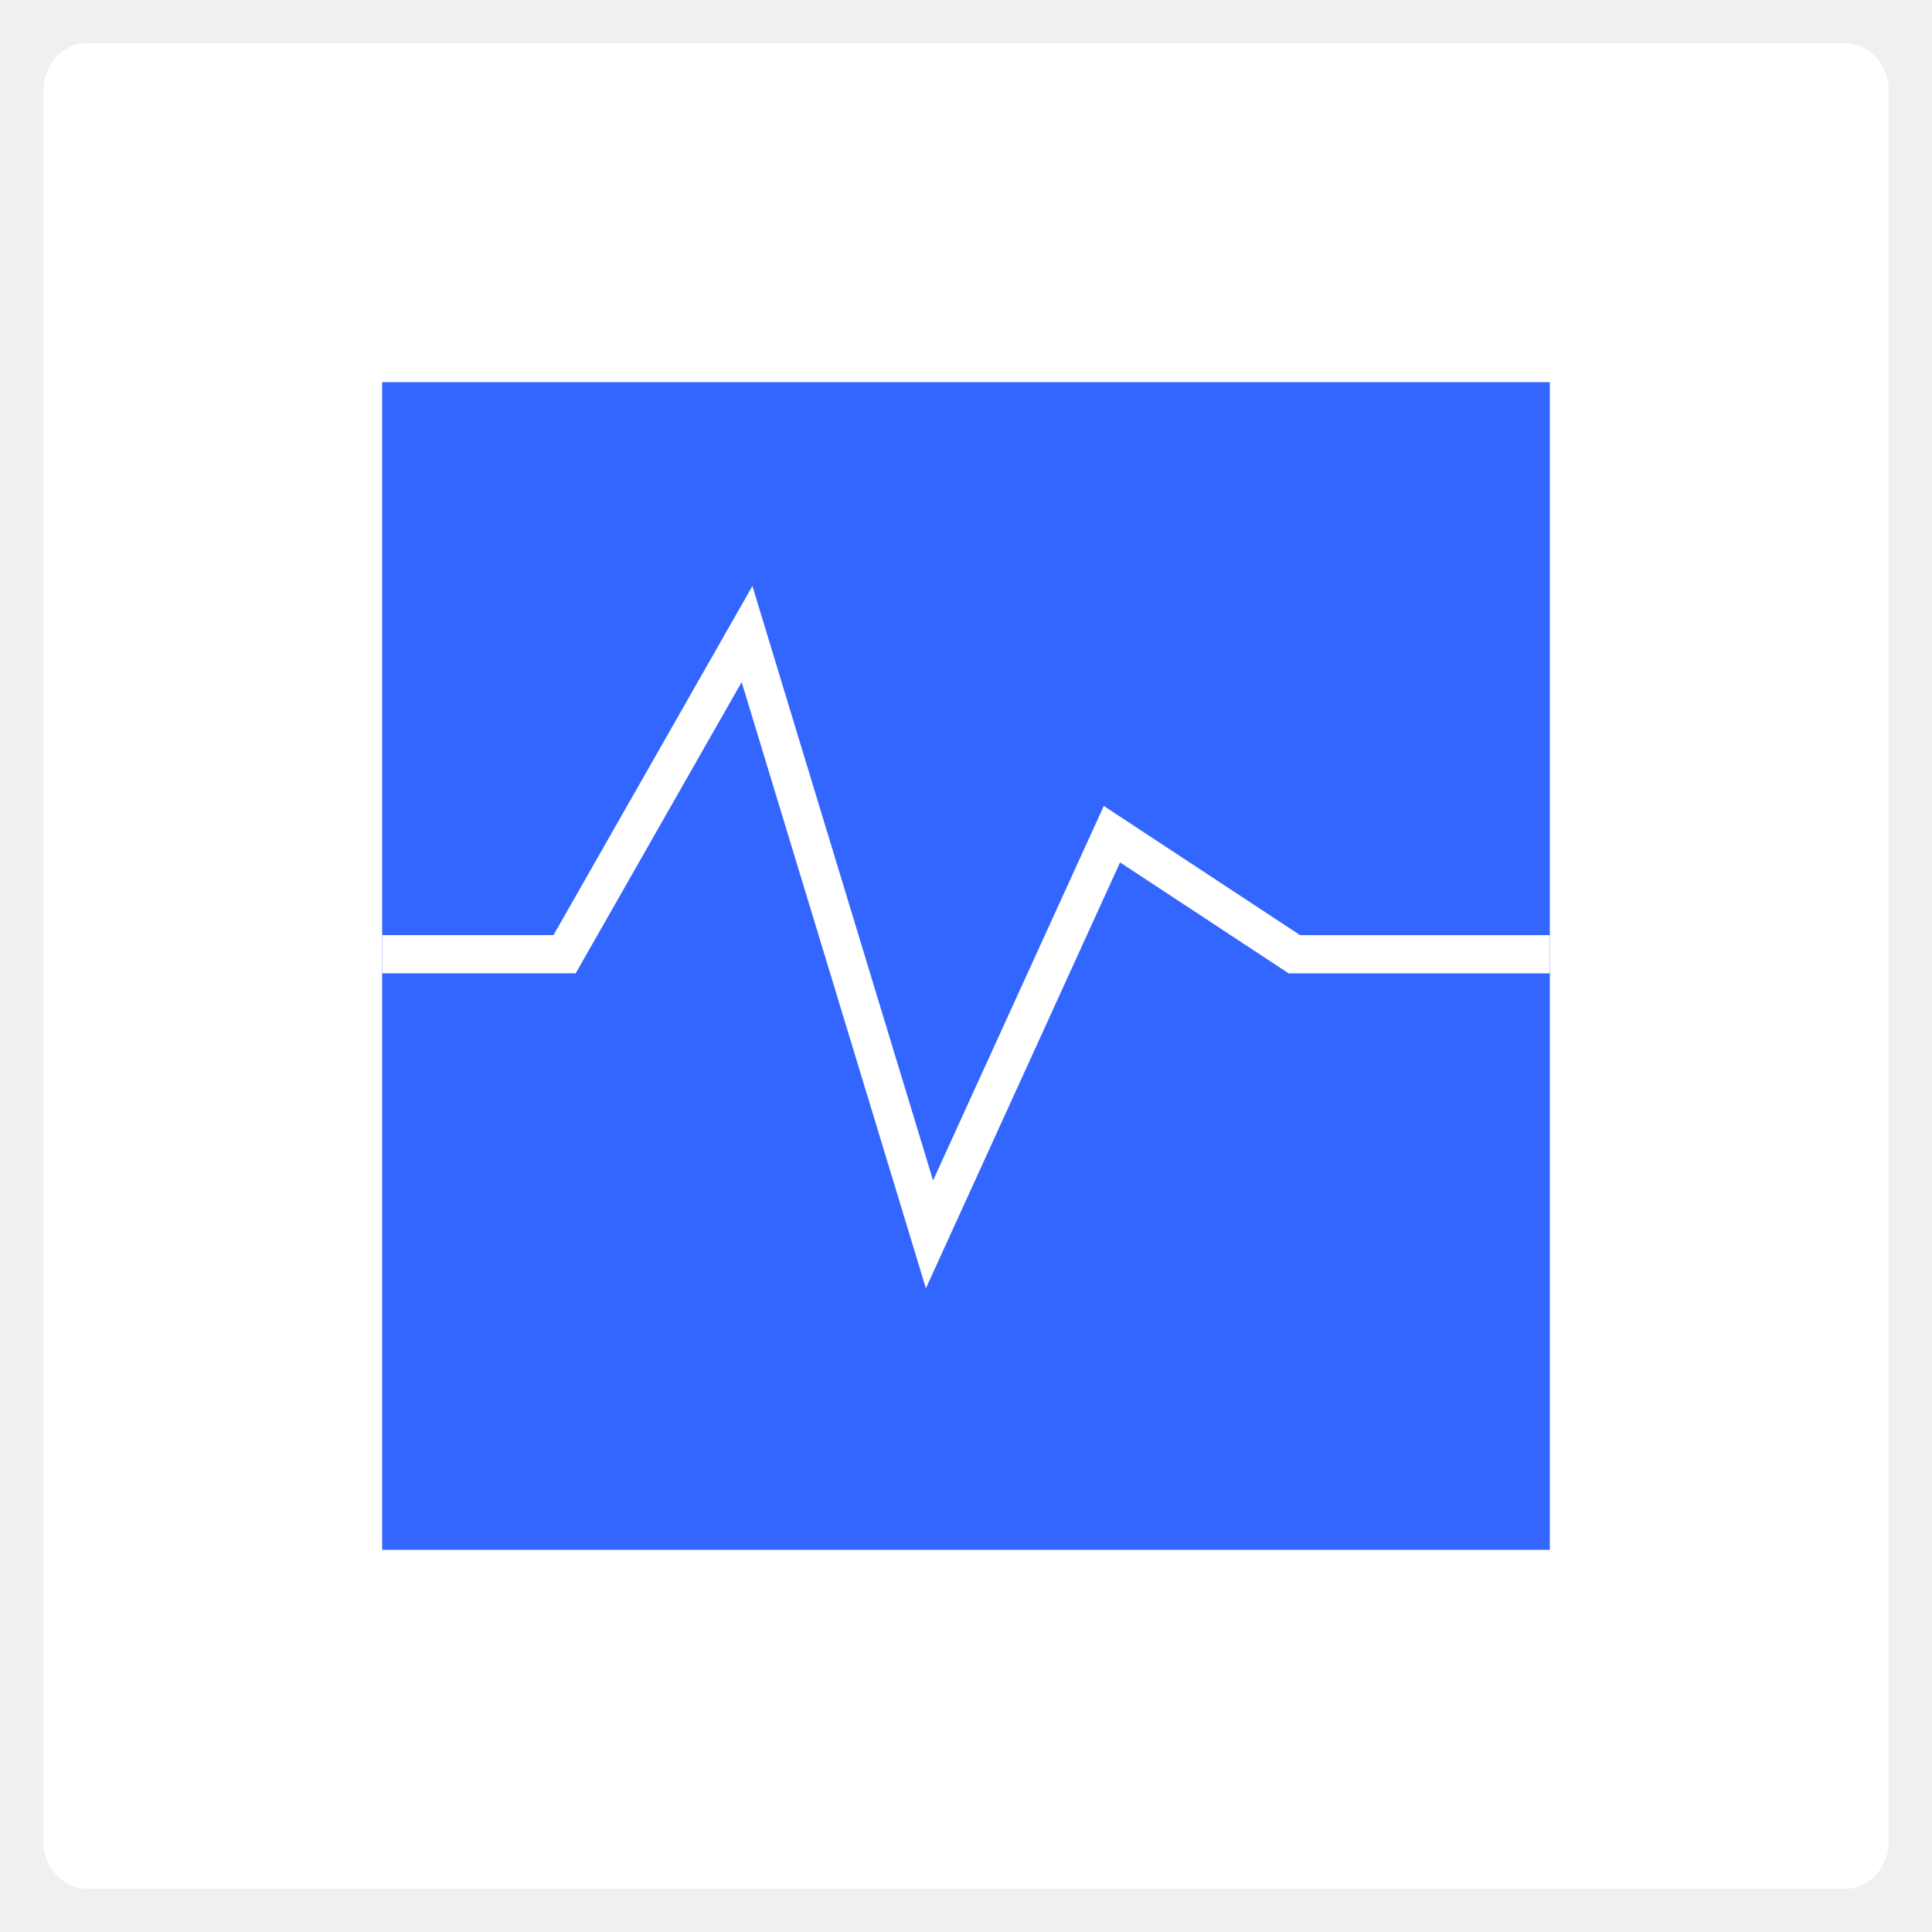
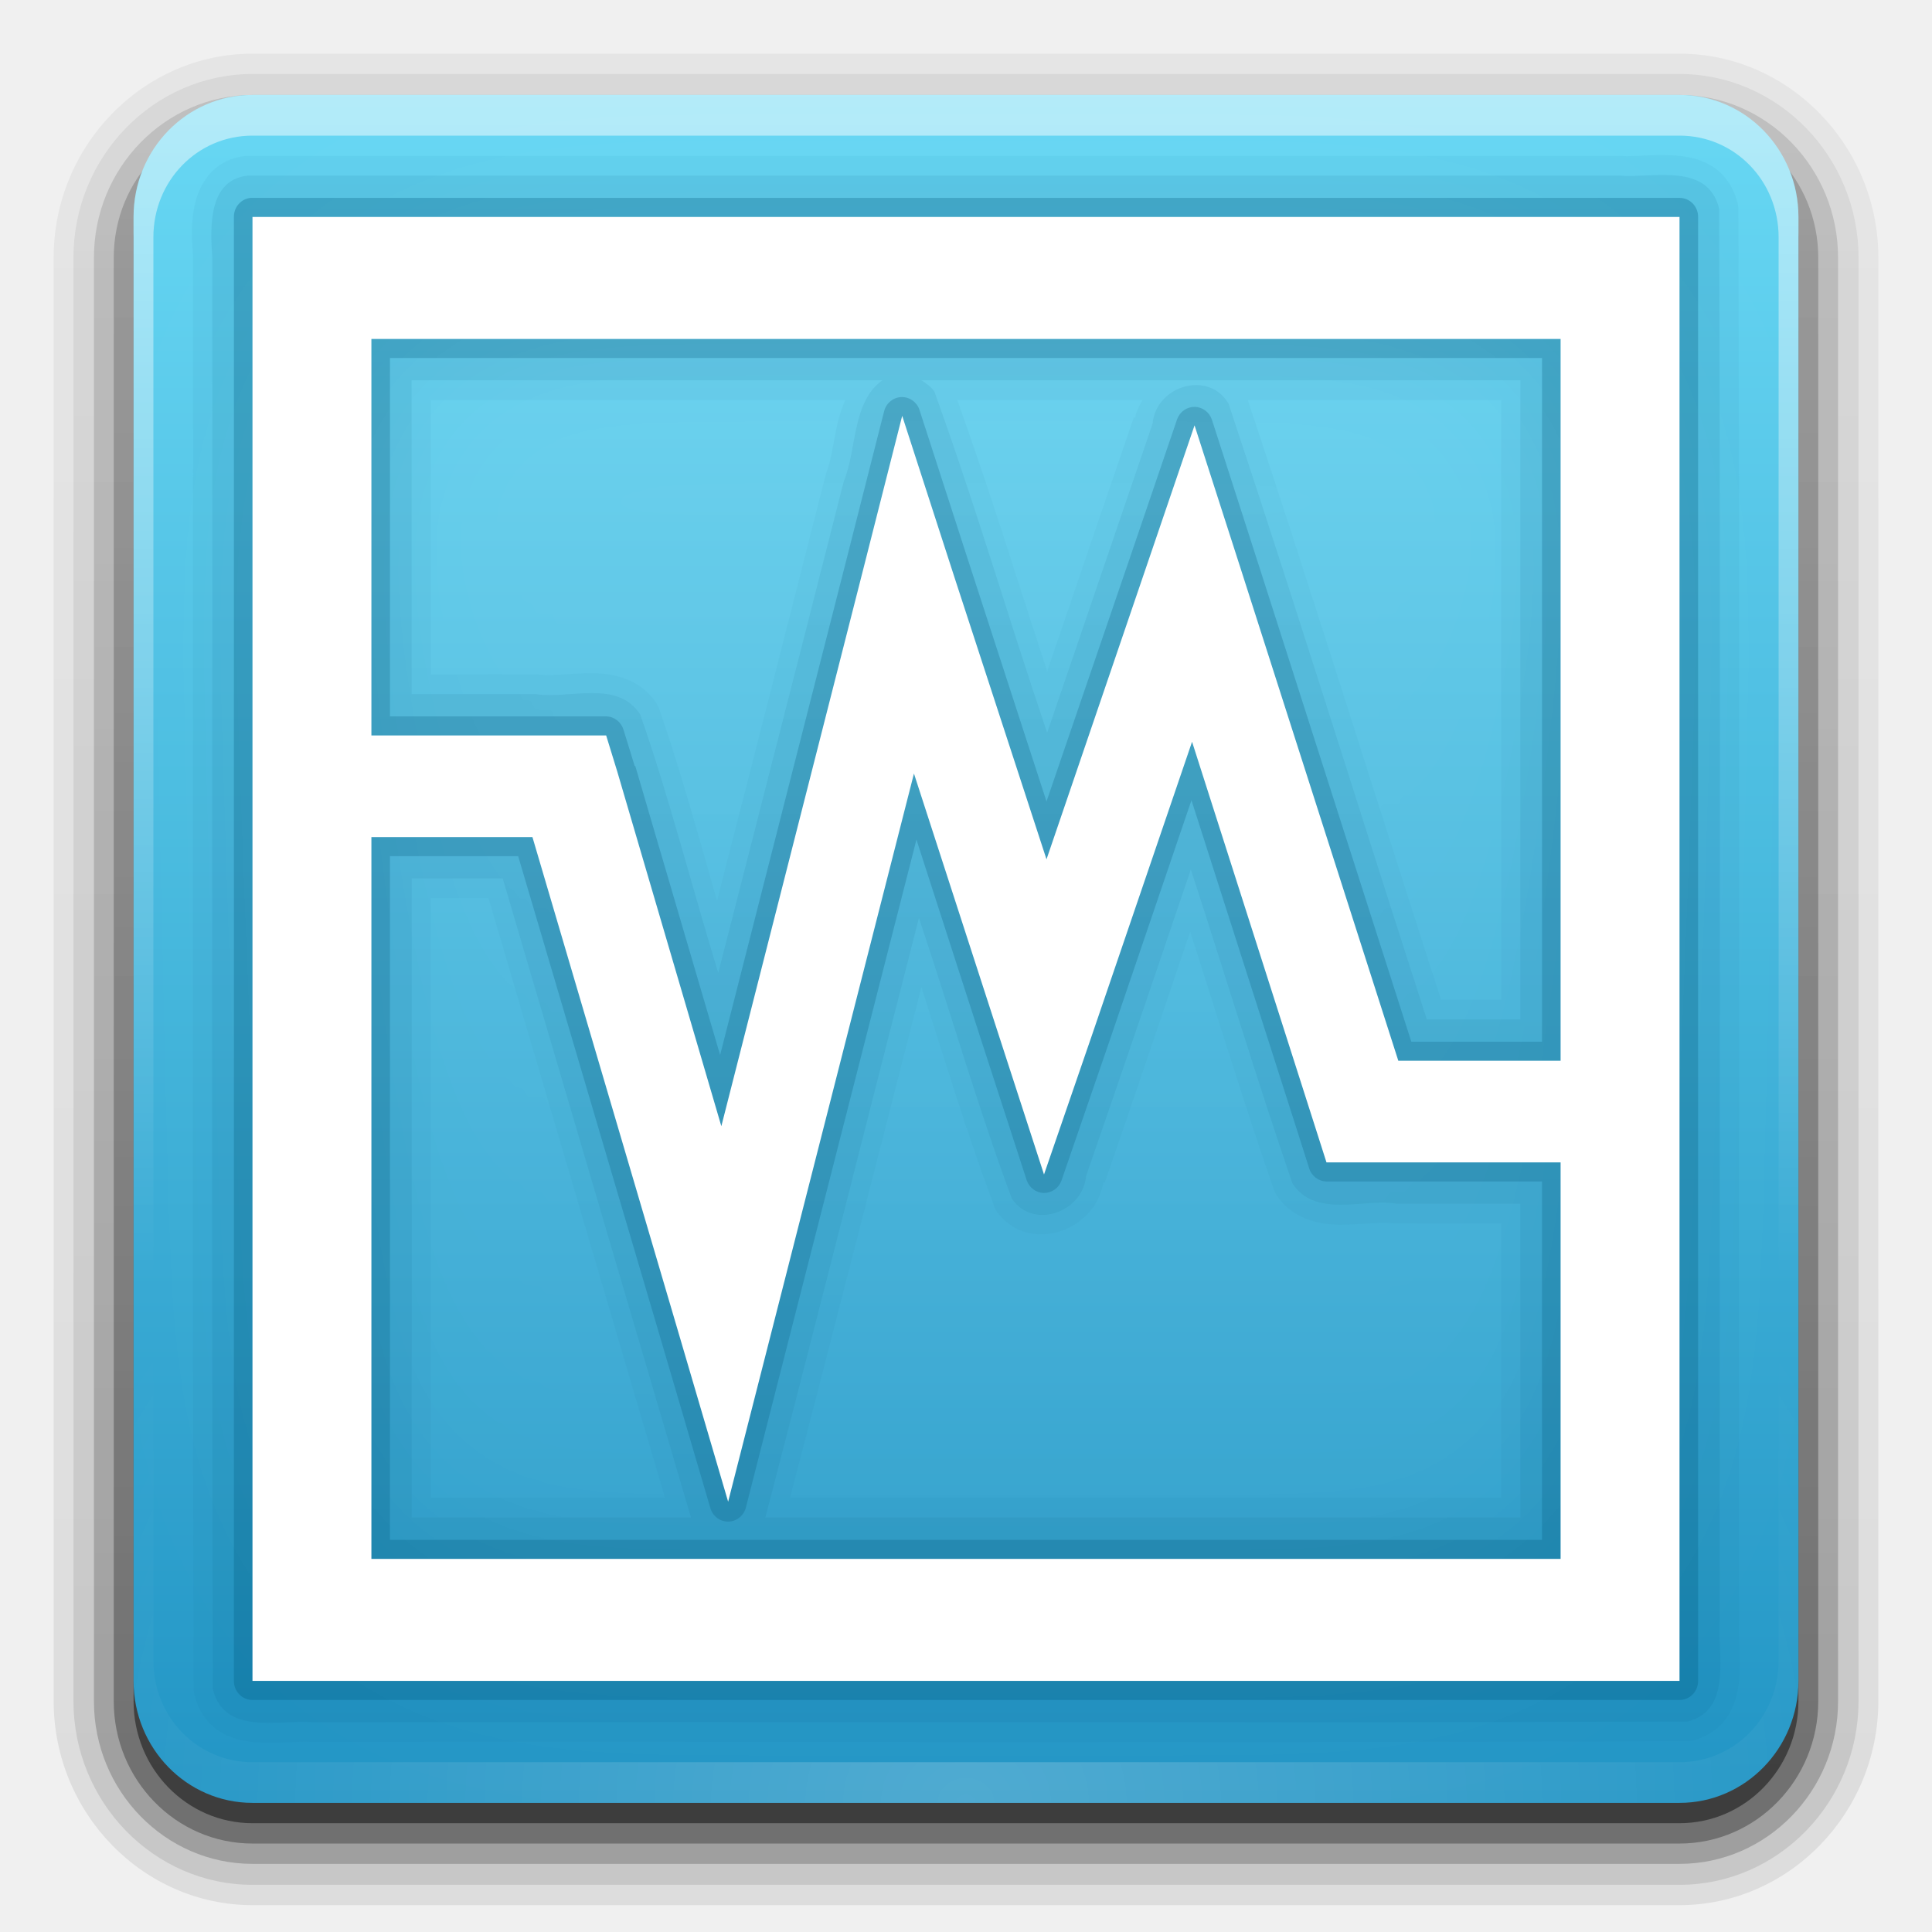
- <svg xmlns="http://www.w3.org/2000/svg" xmlns:xlink="http://www.w3.org/1999/xlink" width="60" height="60" id="svg2" version="1.1" style="display:inline">
-   <defs id="defs4">
-     <linearGradient id="linearGradient3801">
-       <stop style="stop-color:#ffffff;stop-opacity:1;" offset="0" id="stop3803" />
-       <stop style="stop-color:#000000;stop-opacity:1;" offset="1" id="stop3805" />
+ <svg xmlns="http://www.w3.org/2000/svg" xmlns:xlink="http://www.w3.org/1999/xlink" version="1.0" width="72" height="72" id="svg2408">
+   <defs id="defs2410">
+     <linearGradient x1="45.448" y1="92.54" x2="45.448" y2="7.017" id="ButtonShadow" gradientUnits="userSpaceOnUse" gradientTransform="scale(1.005865,0.994169)">
+       <stop id="stop3750" style="stop-color:#000000;stop-opacity:1" offset="0" />
+       <stop id="stop3752" style="stop-color:#000000;stop-opacity:0.588" offset="1" />
    </linearGradient>
-     <linearGradient xlink:href="#linearGradient3801" id="linearGradient3807" x1="430" y1="252" x2="255" y2="252" gradientUnits="userSpaceOnUse" gradientTransform="matrix(0.1169812,0,0,0.1169812,0.1698113,451.9359)" />
-     <linearGradient xlink:href="#linearGradient3801" id="linearGradient3815" x1="75.794" y1="527" x2="80" y2="272" gradientUnits="userSpaceOnUse" gradientTransform="matrix(0.1390511,0,0,-0.07798741,18.87592,502.6277)" />
-     <linearGradient xlink:href="#linearGradient3801" id="linearGradient3823" x1="80" y1="247" x2="255" y2="252" gradientUnits="userSpaceOnUse" gradientTransform="matrix(0.1169812,0,0,0.1169812,0.1698113,451.9359)" />
-     <linearGradient xlink:href="#linearGradient3801" id="linearGradient3831" x1="71.587" y1="527" x2="80" y2="272" gradientUnits="userSpaceOnUse" gradientTransform="matrix(0.1390511,0,0,0.08257493,18.87592,458.9547)" />
-     <filter id="filter3976" width="1.5" height="1.5" x="-0.25" y="-0.25" color-interpolation-filters="sRGB">
-       <feGaussianBlur id="feGaussianBlur3978" in="SourceAlpha" stdDeviation="1" result="blur" />
-       <feColorMatrix id="feColorMatrix3980" result="bluralpha" type="matrix" values="1 0 0 0 0 0 1 0 0 0 0 0 1 0 0 0 0 0 0.6 0 " />
-       <feOffset id="feOffset3982" in="bluralpha" dx="10" dy="10" result="offsetBlur" />
-       <feMerge id="feMerge3984">
-         <feMergeNode id="feMergeNode3986" in="offsetBlur" />
-         <feMergeNode id="feMergeNode3988" in="SourceGraphic" />
-       </feMerge>
+     <linearGradient id="linearGradient3737">
+       <stop id="stop3739" style="stop-color:#ffffff;stop-opacity:1" offset="0" />
+       <stop id="stop3741" style="stop-color:#ffffff;stop-opacity:0" offset="1" />
+     </linearGradient>
+     <linearGradient id="linearGradient3700">
+       <stop id="stop3702" style="stop-color:#2295c5;stop-opacity:1" offset="0" />
+       <stop id="stop3704" style="stop-color:#68d8f4;stop-opacity:1" offset="1" />
+     </linearGradient>
+     <filter color-interpolation-filters="sRGB" id="filter3174">
+       <feGaussianBlur id="feGaussianBlur3176" stdDeviation="1.71" />
    </filter>
+     <linearGradient x1="36.357" y1="6" x2="36.357" y2="63.893" id="linearGradient3188" xlink:href="#linearGradient3737" gradientUnits="userSpaceOnUse" />
+     <filter x="-0.192" y="-0.192" width="1.384" height="1.384" color-interpolation-filters="sRGB" id="filter3794">
+       <feGaussianBlur id="feGaussianBlur3796" stdDeviation="5.28" />
+     </filter>
+     <linearGradient x1="48" y1="20.221" x2="48" y2="138.661" id="linearGradient3613" xlink:href="#linearGradient3737" gradientUnits="userSpaceOnUse" />
+     <radialGradient cx="48" cy="90.172" r="42" fx="48" fy="90.172" id="radialGradient3619" xlink:href="#linearGradient3737" gradientUnits="userSpaceOnUse" gradientTransform="matrix(1.157313,0,0,0.9959077,-7.551021,0.1971319)" />
+     <clipPath id="clipPath3613">
+       <rect width="84" height="84" rx="6" ry="6" x="6" y="6" id="rect3615" style="fill:#ffffff;fill-opacity:1;fill-rule:nonzero;stroke:none" />
+     </clipPath>
+     <linearGradient x1="48" y1="90" x2="48" y2="5.988" id="linearGradient3617" xlink:href="#linearGradient3700" gradientUnits="userSpaceOnUse" />
+     <linearGradient x1="45.448" y1="92.54" x2="45.448" y2="7.017" id="ButtonShadow-0" gradientUnits="userSpaceOnUse" gradientTransform="matrix(1.005865,0,0,0.994169,100,0)">
+       <stop id="stop3750-8" style="stop-color:#000000;stop-opacity:1" offset="0" />
+       <stop id="stop3752-5" style="stop-color:#000000;stop-opacity:0.588" offset="1" />
+     </linearGradient>
+     <linearGradient x1="32.251" y1="6.132" x2="32.251" y2="90.239" id="linearGradient3780" xlink:href="#ButtonShadow-0" gradientUnits="userSpaceOnUse" gradientTransform="matrix(1.02381,0,0,1.011905,-1.142857,-98.07143)" />
+     <linearGradient x1="32.251" y1="6.132" x2="32.251" y2="90.239" id="linearGradient3772" xlink:href="#ButtonShadow-0" gradientUnits="userSpaceOnUse" gradientTransform="matrix(1.02381,0,0,1.011905,-1.142857,-98.07143)" />
+     <linearGradient x1="32.251" y1="6.132" x2="32.251" y2="90.239" id="linearGradient3725" xlink:href="#ButtonShadow-0" gradientUnits="userSpaceOnUse" gradientTransform="matrix(1.02381,0,0,1.011905,-1.142857,-98.07143)" />
+     <linearGradient x1="32.251" y1="6.132" x2="32.251" y2="90.239" id="linearGradient3721" xlink:href="#ButtonShadow-0" gradientUnits="userSpaceOnUse" gradientTransform="translate(0,-97)" />
+     <linearGradient x1="32.251" y1="6.132" x2="32.251" y2="90.239" id="linearGradient3122" xlink:href="#ButtonShadow-0" gradientUnits="userSpaceOnUse" gradientTransform="matrix(1.02381,0,0,1.011905,-1.142857,-98.07143)" />
  </defs>
-   <g id="layer1" transform="translate(0.5,-992.8622)" style="display:inline">
-     <rect style="fill:#ffffff;fill-opacity:1;stroke:none" id="rect3755" width="57.321" height="57.321" x="0.84" y="994.202" rx="1.365" ry="1.508" />
-     <rect style="fill:#000000;fill-opacity:1" id="rect3866" width="0.432" height="0.324" x="14.966" y="1032.858" rx="0.877" ry="0.324" />
+   <g id="layer2" style="display:none" transform="translate(0,-24)">
+     <rect width="86" height="85" rx="6" ry="6" x="5" y="7" id="rect3745" style="opacity:0.9;fill:url(#ButtonShadow);fill-opacity:1;fill-rule:nonzero;stroke:none;filter:url(#filter3174)" />
  </g>
-   <g id="layer4" style="display:inline" transform="translate(0,-452)">
-     <rect y="463.868" x="11.868" height="36.264" width="36.264" id="rect3833" style="fill:#3366ff;fill-opacity:1;stroke:none;display:inline" />
-     <path style="fill:none;stroke:#ffffff;stroke-width:1.187px;stroke-linecap:butt;stroke-linejoin:miter;stroke-opacity:1" d="m 11.868,481.634 5.666,0 5.666,-9.943 5.666,18.644 5.666,-12.429 5.666,3.729 7.933,0" id="path3754" />
+   <g id="layer3" style="display:inline" transform="matrix(0.7386286,0,0,0.7577213,0.5458249,-1.007207)">
+     <path d="m 12,-95.031 c -5.511,0 -10.031,4.52 -10.031,10.031 l 0,71 c 0,5.511 4.52,10.031 10.031,10.031 l 72,0 c 5.511,0 10.031,-4.52 10.031,-10.031 l 0,-71 c 0,-5.511 -4.52,-10.031 -10.031,-10.031 l -72,0 z" transform="scale(1,-1)" id="path3786" style="opacity:0.08;fill:url(#linearGradient3122);fill-opacity:1;fill-rule:nonzero;stroke:none;display:inline" />
+     <path d="m 12,-94.031 c -4.972,0 -9.031,4.06 -9.031,9.031 l 0,71 c 0,4.972 4.06,9.031 9.031,9.031 l 72,0 c 4.972,0 9.031,-4.06 9.031,-9.031 l 0,-71 c 0,-4.972 -4.06,-9.031 -9.031,-9.031 l -72,0 z" transform="scale(1,-1)" id="path3778" style="opacity:0.1;fill:url(#linearGradient3780);fill-opacity:1;fill-rule:nonzero;stroke:none;display:inline" />
+     <path d="m 12,-93 c -4.409,0 -8,3.591 -8,8 l 0,71 c 0,4.409 3.591,8 8,8 l 72,0 c 4.409,0 8,-3.591 8,-8 l 0,-71 c 0,-4.409 -3.591,-8 -8,-8 l -72,0 z" transform="scale(1,-1)" id="path3770" style="opacity:0.2;fill:url(#linearGradient3772);fill-opacity:1;fill-rule:nonzero;stroke:none;display:inline" />
+     <rect width="86" height="85" rx="7" ry="7" x="5" y="-92" transform="scale(1,-1)" id="rect3723" style="opacity:0.3;fill:url(#linearGradient3725);fill-opacity:1;fill-rule:nonzero;stroke:none;display:inline" />
+     <rect width="84" height="84" rx="6" ry="6" x="6" y="-91" transform="scale(1,-1)" id="rect3716" style="opacity:0.45;fill:url(#linearGradient3721);fill-opacity:1;fill-rule:nonzero;stroke:none;display:inline" />
  </g>
-   <g id="layer3" style="display:none" transform="translate(0,-452)">
-     <rect style="opacity:0.5;fill:#000000;fill-opacity:1;stroke:none" id="rect3858" width="62" height="62" x="-1" y="451" />
-     <rect ry="1.508" rx="1.365" y="453.34" x="1.34" height="57.321" width="57.321" id="rect3796" style="fill:#ffffff;fill-opacity:1;stroke:none;display:inline" />
-     <path id="path3782" d="M 30,481.415 9.528,461.528 l 0,40.943 z" style="fill:url(#linearGradient3823);fill-opacity:1;stroke:none;display:inline" />
-     <path style="fill:url(#linearGradient3807);fill-opacity:1;stroke:none;display:inline" d="m 30,481.415 20.472,-19.887 0,40.943 z" id="path3787" />
-     <path id="path3790" d="m 30,481.415 20.472,-19.887 -40.943,0 z" style="fill:url(#linearGradient3815);fill-opacity:1;stroke:none;display:inline" />
-     <path id="path3793" d="m 30,481.415 20.472,21.057 -40.943,0 z" style="fill:url(#linearGradient3831);fill-opacity:1;stroke:none;display:inline" />
-     <rect style="fill:#dcdcdc;fill-opacity:1;stroke:none;display:inline" id="rect3838" width="36.264" height="36.264" x="11.868" y="463.868" />
-     <path id="path3841" d="m 11.868,481.634 5.666,0 5.666,-9.943 5.666,18.644 5.666,-12.429 5.666,3.729 7.933,0" style="fill:none;stroke:#ffffff;stroke-width:1.187px;stroke-linecap:butt;stroke-linejoin:miter;stroke-opacity:1;display:inline" />
+   <g id="layer1" transform="matrix(0.7386286,0,0,0.7577213,0.5458249,-1.007207)">
+     <rect width="84" height="84" rx="6" ry="6" x="6" y="6" id="rect2419" style="fill:url(#linearGradient3617);fill-opacity:1;fill-rule:nonzero;stroke:none" />
+     <path d="M 12,6 C 8.676,6 6,8.676 6,12 l 0,2 0,68 0,2 c 0,0.335 0.041,0.651 0.094,0.969 0.049,0.296 0.097,0.597 0.188,0.875 0.01,0.03 0.021,0.064 0.031,0.094 0.099,0.288 0.235,0.547 0.375,0.812 0.145,0.274 0.316,0.536 0.5,0.781 0.184,0.246 0.374,0.473 0.594,0.688 0.44,0.428 0.943,0.815 1.5,1.094 0.279,0.14 0.573,0.247 0.875,0.344 -0.256,-0.1 -0.487,-0.236 -0.719,-0.375 -0.007,-0.004 -0.024,0.004 -0.031,0 -0.032,-0.019 -0.062,-0.043 -0.094,-0.062 -0.12,-0.077 -0.231,-0.164 -0.344,-0.25 -0.106,-0.081 -0.213,-0.161 -0.312,-0.25 C 8.478,88.557 8.309,88.373 8.156,88.188 8.049,88.057 7.938,87.922 7.844,87.781 7.819,87.743 7.805,87.695 7.781,87.656 7.716,87.553 7.651,87.452 7.594,87.344 7.493,87.149 7.388,86.928 7.312,86.719 7.305,86.697 7.289,86.678 7.281,86.656 7.249,86.564 7.245,86.469 7.219,86.375 7.188,86.268 7.148,86.172 7.125,86.062 7.052,85.721 7,85.364 7,85 L 7,83 7,15 7,13 C 7,10.218 9.218,8 12,8 l 2,0 68,0 2,0 c 2.782,0 5,2.218 5,5 l 0,2 0,68 0,2 c 0,0.364 -0.052,0.721 -0.125,1.062 -0.044,0.207 -0.088,0.398 -0.156,0.594 -0.008,0.022 -0.023,0.041 -0.031,0.062 -0.063,0.174 -0.138,0.367 -0.219,0.531 -0.042,0.083 -0.079,0.17 -0.125,0.25 -0.055,0.097 -0.127,0.188 -0.188,0.281 -0.094,0.141 -0.205,0.276 -0.312,0.406 -0.143,0.174 -0.303,0.347 -0.469,0.5 -0.011,0.01 -0.02,0.021 -0.031,0.031 -0.138,0.126 -0.285,0.234 -0.438,0.344 -0.103,0.073 -0.204,0.153 -0.312,0.219 -0.007,0.004 -0.024,-0.004 -0.031,0 -0.232,0.139 -0.463,0.275 -0.719,0.375 0.302,-0.097 0.596,-0.204 0.875,-0.344 0.557,-0.279 1.06,-0.666 1.5,-1.094 0.22,-0.214 0.409,-0.442 0.594,-0.688 0.184,-0.246 0.355,-0.508 0.5,-0.781 0.14,-0.265 0.276,-0.525 0.375,-0.812 0.01,-0.031 0.021,-0.063 0.031,-0.094 0.09,-0.278 0.139,-0.579 0.188,-0.875 C 89.959,84.651 90,84.335 90,84 l 0,-2 0,-68 0,-2 C 90,8.676 87.324,6 84,6 L 12,6 z" id="rect3728" style="opacity:0.5;fill:url(#linearGradient3188);fill-opacity:1;fill-rule:nonzero;stroke:none" />
+     <path d="M 12,90 C 8.676,90 6,87.324 6,84 L 6,82 6,14 6,12 c 0,-0.335 0.041,-0.651 0.094,-0.969 0.049,-0.296 0.097,-0.597 0.188,-0.875 C 6.291,10.126 6.302,10.093 6.312,10.062 6.411,9.775 6.547,9.515 6.688,9.25 6.832,8.976 7.003,8.714 7.188,8.469 7.372,8.223 7.561,7.995 7.781,7.781 8.221,7.353 8.724,6.967 9.281,6.688 9.56,6.548 9.855,6.441 10.156,6.344 9.9,6.444 9.67,6.58 9.438,6.719 c -0.007,0.004 -0.024,-0.004 -0.031,0 -0.032,0.019 -0.062,0.043 -0.094,0.062 -0.12,0.077 -0.231,0.164 -0.344,0.25 -0.106,0.081 -0.213,0.161 -0.312,0.25 C 8.478,7.443 8.309,7.627 8.156,7.812 8.049,7.943 7.938,8.078 7.844,8.219 7.819,8.257 7.805,8.305 7.781,8.344 7.716,8.447 7.651,8.548 7.594,8.656 7.493,8.851 7.388,9.072 7.312,9.281 7.305,9.303 7.289,9.322 7.281,9.344 7.249,9.436 7.245,9.531 7.219,9.625 7.188,9.732 7.148,9.828 7.125,9.938 7.052,10.279 7,10.636 7,11 l 0,2 0,68 0,2 c 0,2.782 2.218,5 5,5 l 2,0 68,0 2,0 c 2.782,0 5,-2.218 5,-5 l 0,-2 0,-68 0,-2 C 89,10.636 88.948,10.279 88.875,9.938 88.831,9.731 88.787,9.54 88.719,9.344 88.711,9.322 88.695,9.303 88.688,9.281 88.625,9.108 88.549,8.914 88.469,8.75 88.427,8.667 88.39,8.58 88.344,8.5 88.289,8.403 88.217,8.312 88.156,8.219 88.062,8.078 87.951,7.943 87.844,7.812 87.701,7.638 87.541,7.466 87.375,7.312 87.364,7.302 87.355,7.291 87.344,7.281 87.205,7.156 87.059,7.047 86.906,6.938 86.804,6.864 86.702,6.784 86.594,6.719 c -0.007,-0.004 -0.024,0.004 -0.031,0 -0.232,-0.139 -0.463,-0.275 -0.719,-0.375 0.302,0.097 0.596,0.204 0.875,0.344 0.557,0.279 1.06,0.666 1.5,1.094 0.22,0.214 0.409,0.442 0.594,0.688 0.184,0.246 0.355,0.508 0.5,0.781 0.14,0.265 0.276,0.525 0.375,0.812 0.01,0.031 0.021,0.063 0.031,0.094 0.09,0.278 0.139,0.579 0.188,0.875 C 89.959,11.349 90,11.665 90,12 l 0,2 0,68 0,2 c 0,3.324 -2.676,6 -6,6 l -72,0 z" id="path3615" style="opacity:0.2;fill:url(#radialGradient3619);fill-opacity:1;fill-rule:nonzero;stroke:none" />
+     <path d="M 11.625,9 C 10.943,9.077 10.362,9.355 9.938,9.781 9.513,10.208 9.26,10.743 9.125,11.25 8.86,12.241 8.949,13.219 9,13.969 c 1.85e-5,0.021 -1.84e-5,0.042 0,0.062 0.021,23.456 -0.042,46.917 0.031,70.375 a 0.981,0.981 0 0 0 0.031,0.25 c 0.193,0.76 0.605,1.37 1.156,1.75 0.551,0.38 1.174,0.531 1.75,0.594 1.153,0.125 2.295,-0.051 2.969,0 A 0.981,0.981 0 0 0 15,87 c 23.128,-0.021 46.275,0.042 69.406,-0.031 a 0.981,0.981 0 0 0 0.25,-0.031 c 0.76,-0.193 1.37,-0.605 1.75,-1.156 0.38,-0.551 0.531,-1.174 0.594,-1.75 0.125,-1.153 -0.051,-2.295 0,-2.969 A 0.981,0.981 0 0 0 87,81 C 86.979,57.872 87.042,34.725 86.969,11.594 a 0.981,0.981 0 0 0 -0.031,-0.25 C 86.744,10.584 86.332,9.974 85.781,9.594 85.23,9.214 84.608,9.063 84.031,9 82.879,8.875 81.737,9.051 81.062,9 A 0.981,0.981 0 0 0 81,9 L 11.75,9 A 0.981,0.981 0 0 0 11.625,9 z M 21,21 41.906,21 c -0.152,0.372 -0.293,0.736 -0.375,1.094 -0.226,0.985 -0.337,1.916 -0.594,2.531 A 0.981,0.981 0 0 0 40.906,24.75 C 39.094,31.709 37.264,38.667 35.438,45.625 34.502,42.459 33.618,39.252 32.5,36.125 a 0.981,0.981 0 0 0 -0.125,-0.219 c -0.808,-1.192 -2.168,-1.468 -3.25,-1.469 -1.082,-8.52e-4 -2.065,0.157 -2.688,0.062 a 0.981,0.981 0 0 0 -0.156,0 L 21,34.5 21,21 z m 26.562,0 9.344,0 c -0.152,0.277 -0.319,0.542 -0.375,0.875 l -0.062,-0.031 c -1.457,4.165 -2.92,8.333 -4.375,12.5 C 50.611,29.909 49.178,25.421 47.562,21 z M 62.219,21 75,21 l 0,29.5 -3.031,0 C 68.717,40.676 65.563,30.812 62.219,21 z M 21,45.5 l 2.906,0 c 2.967,9.824 5.958,19.737 8.906,29.5 L 21,75 21,45.5 z m 38.312,1.656 c 1.388,4.231 2.735,8.48 4.219,12.688 a 0.981,0.981 0 0 0 0.125,0.25 c 0.802,1.189 2.142,1.467 3.219,1.469 1.077,0.002 2.069,-0.155 2.688,-0.062 a 0.981,0.981 0 0 0 0.156,0 L 75,61.5 75,75 39.125,75 c 2.235,-8.368 4.43,-16.748 6.625,-25.125 1.175,3.581 2.299,7.197 3.656,10.75 A 0.981,0.981 0 0 0 49.5,60.844 c 1.533,2.203 5.004,1.131 5.438,-1.375 L 55,59.5 c 1.457,-4.108 2.88,-8.228 4.312,-12.344 z" id="path3695" style="opacity:0.05;fill:#005a80;fill-opacity:1;fill-rule:nonzero;stroke:none" />
+     <path d="M 11.75,9.969 C 9.767,10.192 9.868,12.481 9.969,13.967 9.99,37.446 9.927,60.931 10,84.406 c 0.581,2.285 3.29,1.496 5.012,1.625 C 38.143,86.01 61.279,86.073 84.406,86 c 2.285,-0.581 1.496,-3.29 1.625,-5.012 C 86.01,57.857 86.073,34.721 86,11.594 c -0.581,-2.285 -3.29,-1.496 -5.012,-1.625 -23.079,0 -46.159,0 -69.238,0 z m 8.281,10.062 c 7.917,0 15.833,0 23.75,0 -1.544,1.099 -1.271,3.348 -1.945,4.966 C 39.736,33.064 37.611,41.124 35.5,49.188 34.172,44.954 33.047,40.618 31.562,36.469 c -1.173,-1.731 -3.547,-0.737 -5.284,-1 -2.083,0 -4.165,0 -6.248,0 0,-5.146 0,-10.292 0,-15.438 z m 25.719,0 c 10.073,0 20.146,0 30.219,0 0,10.479 0,20.958 0,31.438 -1.573,0 -3.146,0 -4.719,0 C 67.905,41.38 64.679,31.245 61.25,21.188 60.25,19.512 57.581,20.299 57.412,22.172 55.639,27.24 53.867,32.307 52.094,37.375 50.158,31.798 48.458,26.114 46.406,20.594 46.246,20.35 45.989,20.187 45.75,20.031 z m 13.594,24.062 c 1.724,5.137 3.329,10.343 5.125,15.438 1.164,1.725 3.525,0.74 5.252,1 2.083,0 4.165,0 6.248,0 0,5.146 0,10.292 0,15.438 -12.698,0 -25.396,0 -38.094,0 2.629,-9.813 5.162,-19.669 7.75,-29.5 1.583,4.594 2.958,9.285 4.688,13.812 1.072,1.541 3.574,0.684 3.746,-1.109 1.781,-5.02 3.533,-10.049 5.285,-15.079 z m -39.312,0.438 c 1.531,0 3.062,0 4.594,0 3.161,10.465 6.363,21.047 9.5,31.438 -4.698,0 -9.396,0 -14.094,0 0,-10.479 0,-20.958 0,-31.438 z" id="path3685" style="opacity:0.1;fill:#005a80;fill-opacity:1;fill-rule:nonzero;stroke:none" />
+     <path d="M 11.906,11.062 A 0.932,0.932 0 0 0 11.062,12 l 0,72 A 0.932,0.932 0 0 0 12,84.938 l 72,0 A 0.932,0.932 0 0 0 84.938,84 l 0,-72 A 0.932,0.932 0 0 0 84,11.062 l -72,0 a 0.932,0.932 0 0 0 -0.094,0 z m 7.031,7.875 58.125,0 0,33.625 -6.594,0 -7.75,-23.594 -2.312,-7 a 0.932,0.932 0 0 0 -1.75,-0.031 L 56.219,28.906 52.062,40.75 48.312,29.5 45.656,21.5 A 0.932,0.932 0 0 0 43.875,21.531 L 41.75,29.688 35.594,53.219 31.312,39 a 0.932,0.932 0 0 0 -0.031,0 l -0.562,-1.781 a 0.932,0.932 0 0 0 -0.875,-0.656 l -1.844,0 -9.062,0 0,-17.625 z m 40.438,21.75 5.375,16.375 0.562,1.719 a 0.932,0.932 0 0 0 0.875,0.656 l 1.812,0 9.062,0 0,17.625 -58.125,0 0,-33.625 6.469,0 7.125,23.531 2.562,8.5 a 0.932,0.932 0 0 0 1.812,-0.031 l 2.25,-8.594 L 45.5,42.625 l 3.25,9.812 2.312,6.938 a 0.932,0.932 0 0 0 1.75,0.031 L 55.25,52.5 59.375,40.688 z" id="path3681" style="opacity:0.3;fill:#005a80;fill-opacity:1;fill-rule:nonzero;stroke:none" />
+     <path d="m 12,12 0,72 72,0 0,-72 -72,0 z m 6,6 60,0 0,35.5 -8.188,0 -7.969,-24.25 -2.312,-7 -2.438,6.969 -5.031,14.375 -4.625,-13.812 -2.656,-8 -2.125,8.156 -7,26.781 -5.25,-17.438 L 29.844,37.5 28,37.5 18,37.5 18,18 z M 59.406,37.812 65.625,56.781 66.188,58.5 68,58.5 l 10,0 0,19.5 -60,0 0,-35.5 8.125,0 7.312,24.188 2.562,8.5 2.25,-8.594 7.125,-27.219 4.25,12.781 2.312,6.938 2.438,-6.906 5.031,-14.375 z" id="path3618" style="fill:#ffffff;fill-opacity:1;fill-rule:nonzero;stroke:none" />
+   </g>
+   <g id="layer5" transform="matrix(0.7386286,0,0,0.7577213,0.5458249,-1.007207)">
+     <rect width="66" height="66" rx="12" ry="12" x="15" y="15" clip-path="url(#clipPath3613)" id="rect3171" style="opacity:0.1;fill:url(#linearGradient3613);fill-opacity:1;fill-rule:nonzero;stroke:#ffffff;stroke-width:0.5;stroke-linecap:round;stroke-linejoin:miter;stroke-miterlimit:4;stroke-opacity:1;stroke-dasharray:none;stroke-dashoffset:0;filter:url(#filter3794)" />
  </g>
</svg>
